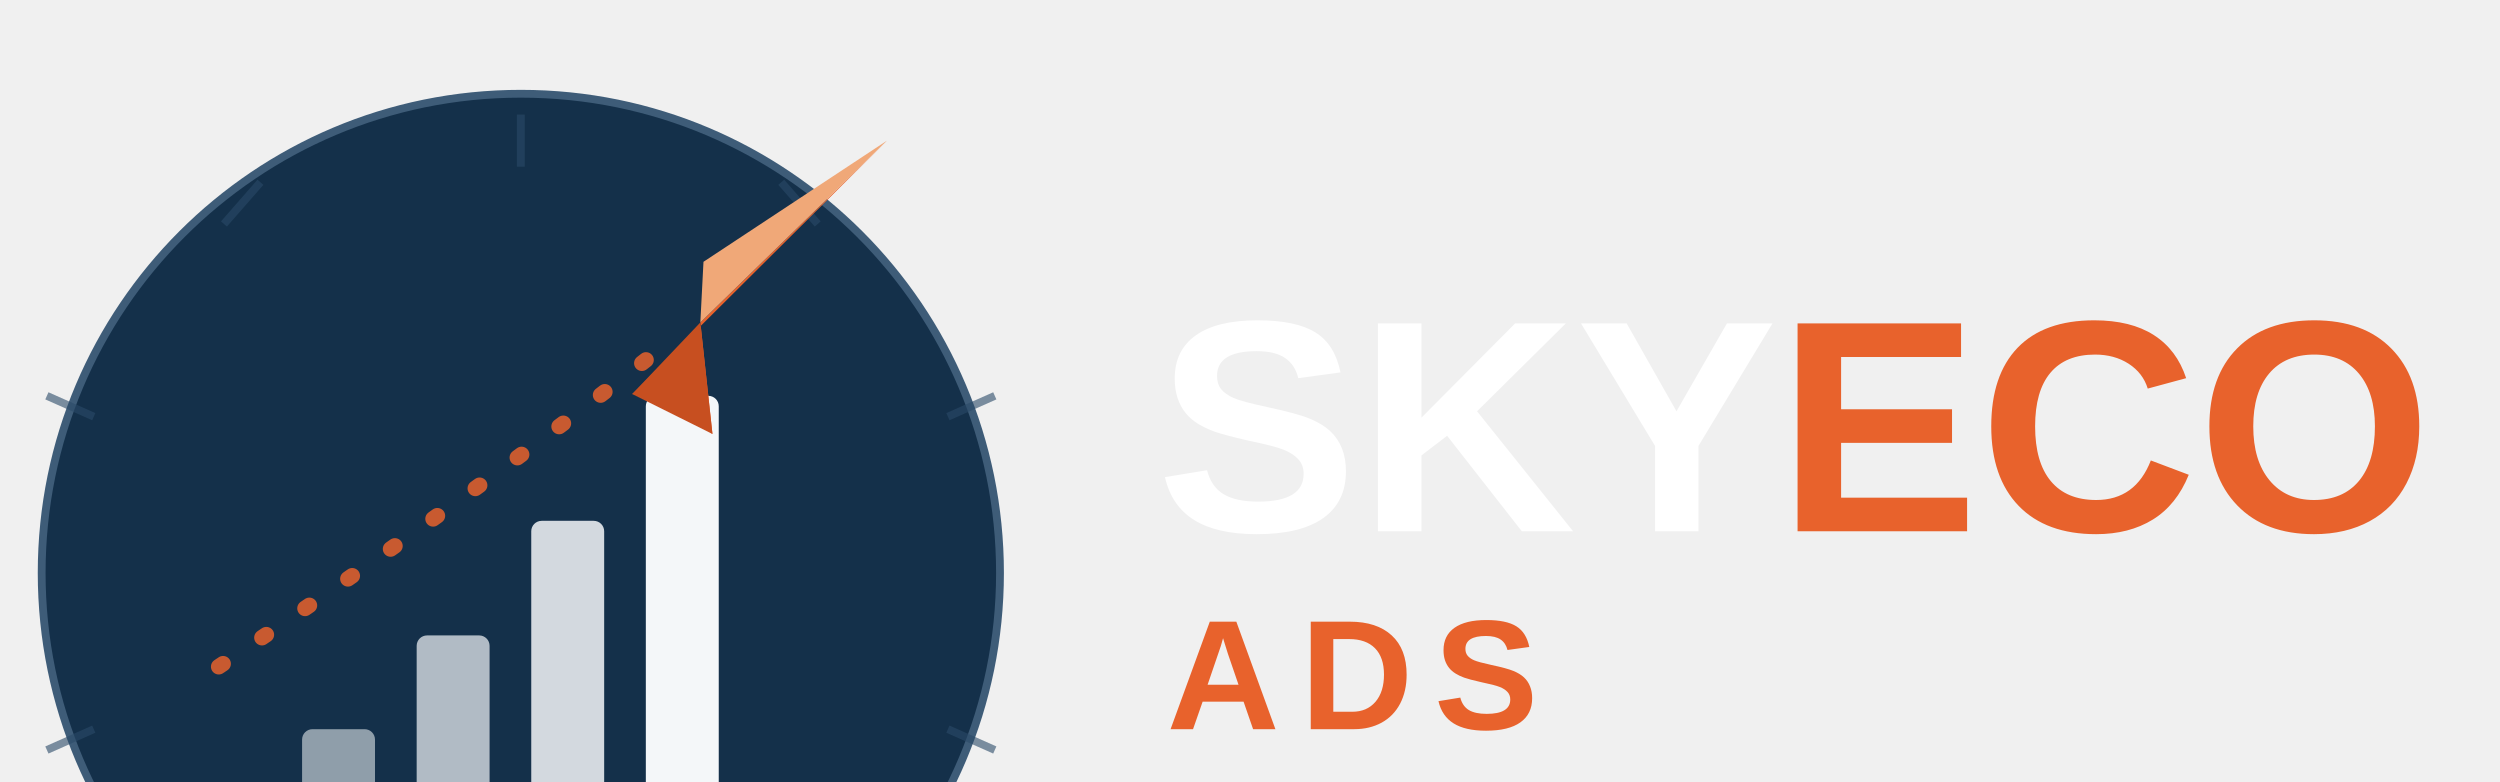
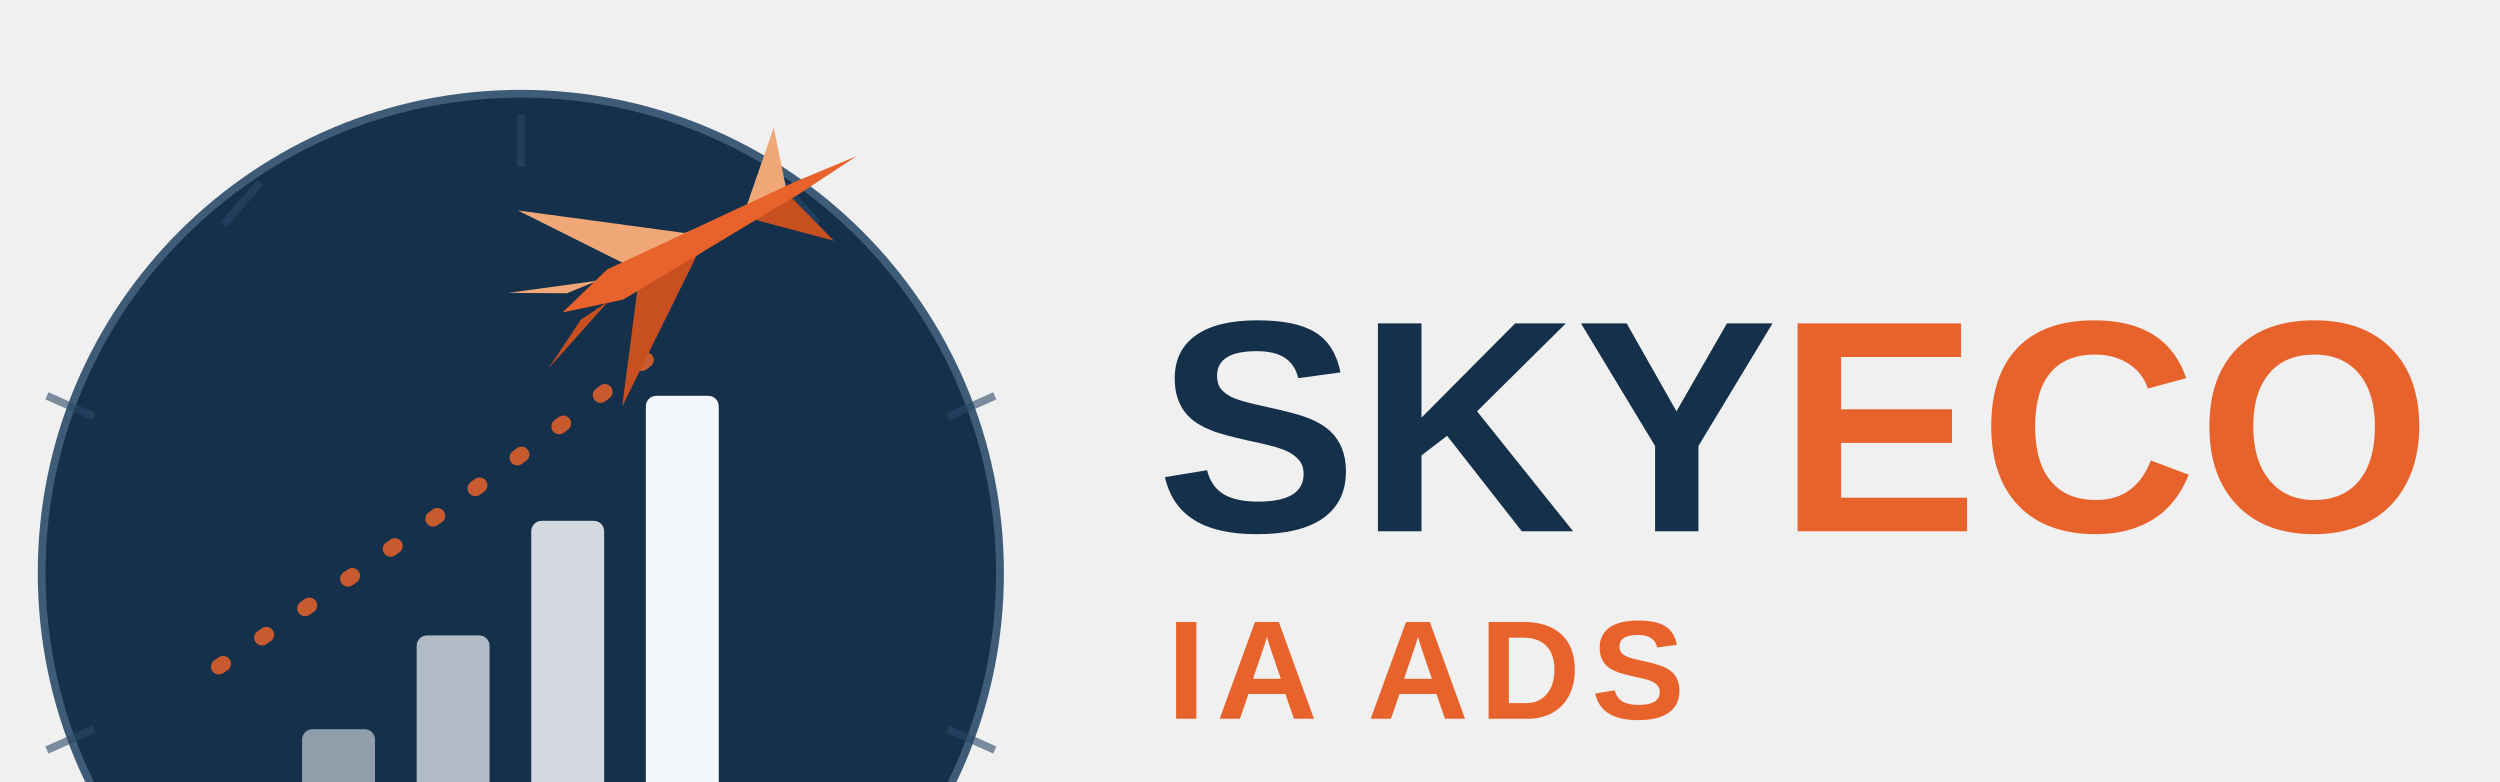
<svg xmlns="http://www.w3.org/2000/svg" viewBox="0 0 480 150">
  <defs>
    <style>
      .wordmark { font-family: 'Arial Black', Arial, sans-serif; font-weight: 900; }
    </style>
  </defs>
  <circle cx="100" cy="110" r="92" fill="#14304A" stroke="#3E5C78" stroke-width="1.5" />
  <g stroke="#2A4A68" stroke-width="1.5" opacity="0.6">
    <line x1="100" y1="22" x2="100" y2="32" />
    <line x1="150" y1="35" x2="157" y2="43" />
    <line x1="182" y1="80" x2="191" y2="76" />
    <line x1="182" y1="140" x2="191" y2="144" />
    <line x1="150" y1="185" x2="157" y2="192" />
    <line x1="50" y1="185" x2="43" y2="192" />
    <line x1="18" y1="140" x2="9" y2="144" />
    <line x1="18" y1="80" x2="9" y2="76" />
    <line x1="50" y1="35" x2="43" y2="43" />
  </g>
  <g>
    <rect x="58" y="140" width="14" height="26" rx="2" fill="#F4F7F9" opacity="0.55" />
    <rect x="80" y="122" width="14" height="44" rx="2" fill="#F4F7F9" opacity="0.7" />
    <rect x="102" y="100" width="14" height="66" rx="2" fill="#F4F7F9" opacity="0.85" />
    <rect x="124" y="76" width="14" height="90" rx="2" fill="#F4F7F9" />
  </g>
  <path d="M 42 128 Q 90 96 128 66" stroke="#E8622C" stroke-width="3" stroke-dasharray="1 9" stroke-linecap="round" fill="none" opacity="0.85" />
-   <g transform="translate(112,58) rotate(-28)">
-     <path d="M 0 20 L 66 0 L 18 14 L 10 34 L 4 22 Z" fill="#E8622C" />
-     <path d="M 0 20 L 18 14 L 10 34 Z" fill="#C74F20" />
-     <path d="M 18 14 L 66 0 L 24 4 Z" fill="#F0A878" />
+   <g transform="translate(108,60) rotate(-28) scale(0.82)">
+     <path d="M 46,-1.5 L 18,-3.5 L 2,-26 L 34,-3 Z" fill="#F0A878" />
+     <path d="M 46,1.5 L 18,3.5 L 2,26 L 34,3 Z" fill="#C74F20" />
+     <path d="M 62,-1 L 50,-2 L 64,-15 L 60,-1.5 Z" fill="#F0A878" />
+     <path d="M 62,1 L 50,2 L 64,15 L 60,1.5 Z" fill="#C74F20" />
+     <path d="M 13,-2.5 L 3,-3.5 L -9,-10 L 10,-3 Z" fill="#F0A878" />
+     <path d="M 13,2.5 L 3,3.5 L -9,10 L 10,3 Z" fill="#C74F20" />
+     <path d="M 0,0 L 14,-4 L 62,-1.5 L 78,0 L 62,1.5 L 14,4 Z" fill="#E8622C" />
  </g>
-   <text x="222" y="102" class="wordmark" font-size="58" fill="#FFFFFF">SKY<tspan fill="#E8622C">ECO</tspan>
+   <text x="222" y="102" class="wordmark" font-size="58" fill="#14304A">SKY<tspan fill="#E8622C">ECO</tspan>
  </text>
-   <text x="224" y="140" class="wordmark" font-size="30" letter-spacing="4" fill="#E8622C">ADS</text>
+   <text x="224" y="138" class="wordmark" font-size="27" letter-spacing="2" fill="#E8622C">IA ADS</text>
</svg>
